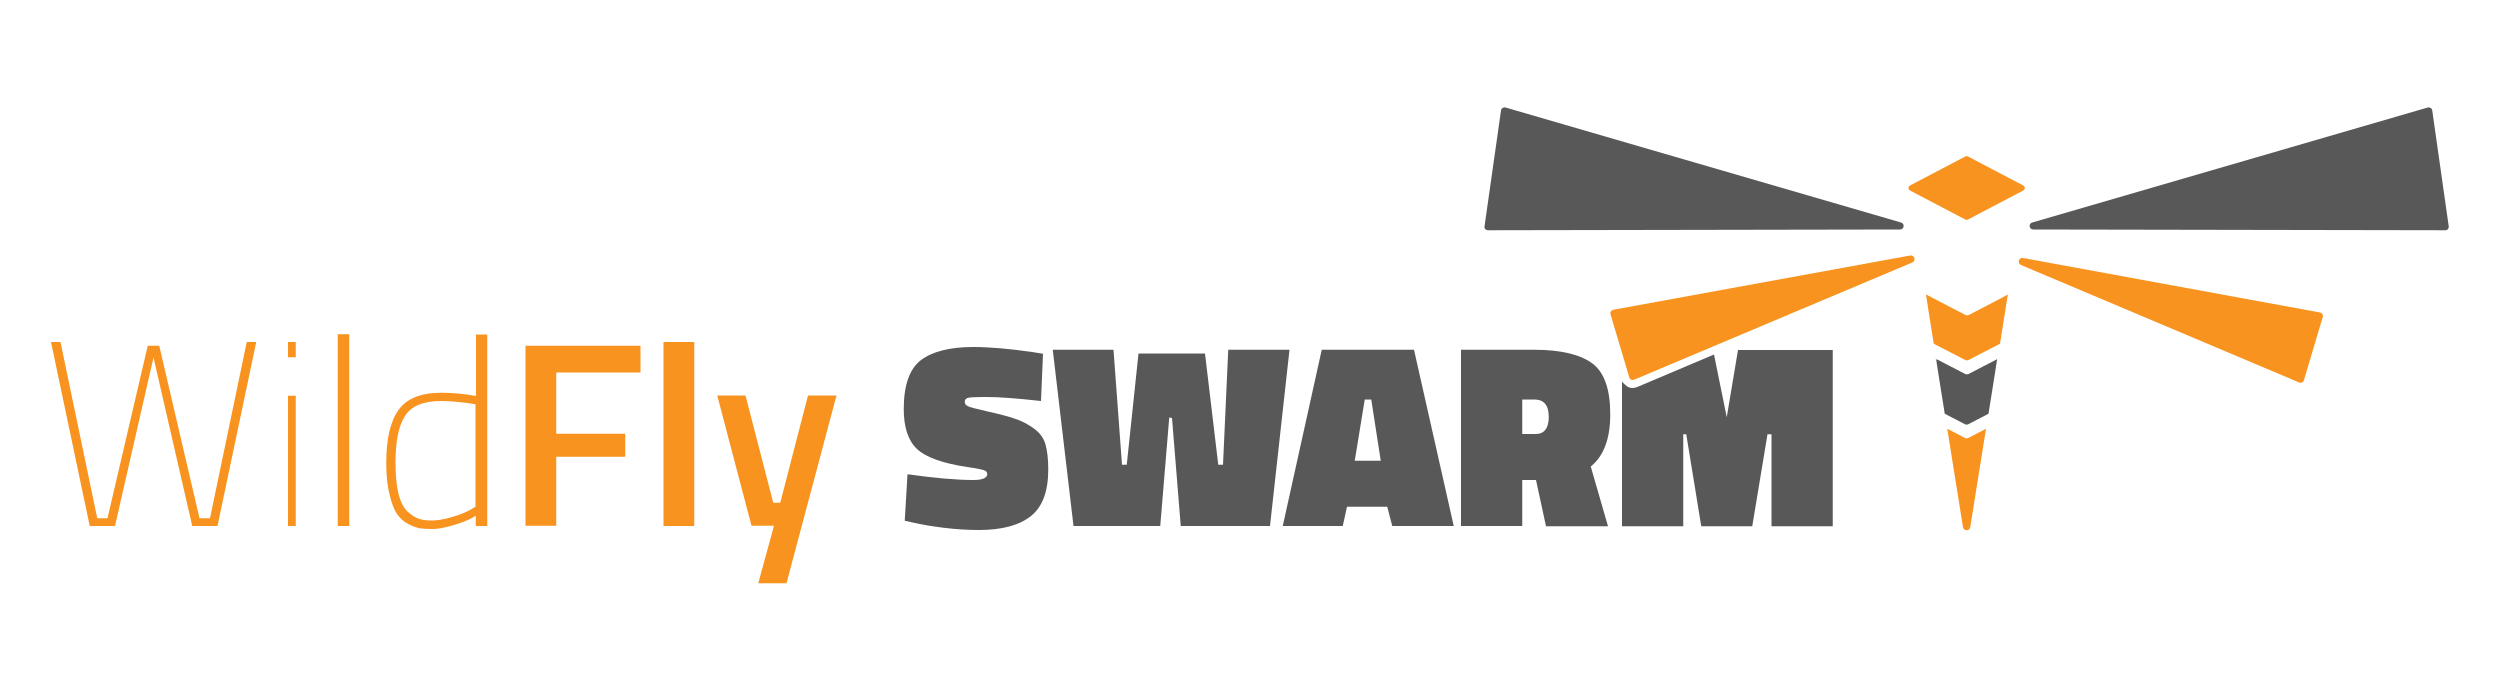
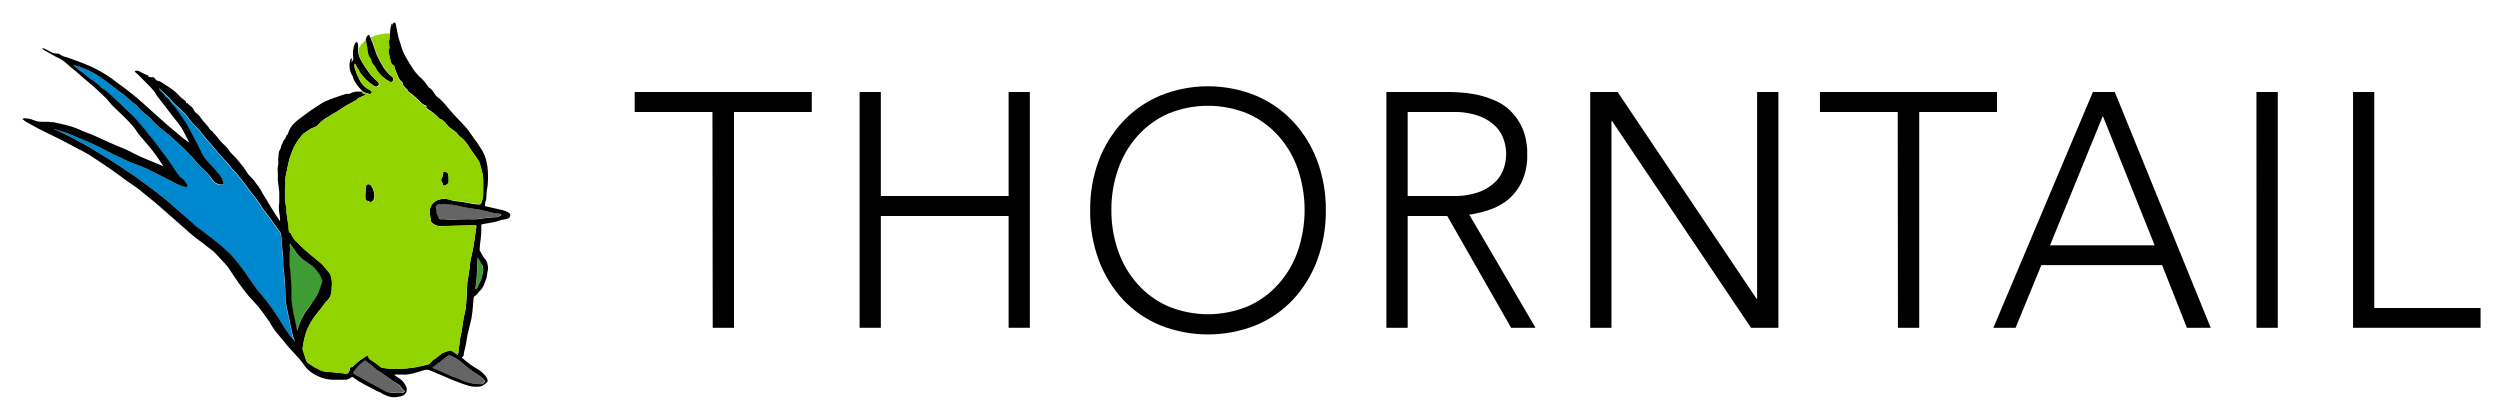
- <svg xmlns="http://www.w3.org/2000/svg" version="1.0" id="Layer_1" x="0px" y="0px" viewBox="0 0 1000 275" style="enable-background:new 0 0 1000 275;" xml:space="preserve">
-   <style type="text/css">
- 	.st0{fill:#F7931E;}
- 	.st1{fill:#585858;}
- 	.st2{fill:#808080;}
- </style>
-   <g>
-     <g>
-       <path class="st0" d="M20.4,136.8h3.8l14.7,70.5h4.1l16.1-69h4.6l16.1,69H84l14.7-70.5h3.8L87,210.4H76.9l-15.5-67.4L46,210.4H35.9    L20.4,136.8z" />
-       <path class="st0" d="M115.2,142.9v-6.1h3.1v6.1H115.2z M115.2,210.4v-52.1h3.1v52.1H115.2z" />
-       <path class="st0" d="M135.1,210.4v-76.7h4.6v76.7H135.1z" />
-       <path class="st0" d="M194.9,133.7v76.7h-4.6v-4.2c-1.5,1.3-4.8,2.6-8.4,3.7c-3.6,1.1-6.6,1.7-8.8,1.7c-2.3,0-4-0.1-5.2-0.3    c-1.2-0.2-2.7-0.7-4.6-1.7c-1.8-0.9-3.3-2.3-4.5-4c-1.2-1.8-2.2-4.4-3-7.9c-0.9-3.5-1.3-7.7-1.3-12.5c0-9.5,1.6-16.6,4.9-21.2    c3.3-4.6,8.9-6.9,17.2-6.9c4,0,9.2,0.4,13.8,1.3v-24.6H194.9z M167.5,207.5c1.4,0.5,3.2,0.7,5.4,0.7c2.2,0,4.9-0.5,7.9-1.4    c3.1-0.9,5.3-1.8,7-2.7l2.4-1.4v-41c-4.6-0.8-10-1.3-13.8-1.3c-7.1,0-11.9,2-14.4,6c-2.6,4-3.8,10.2-3.8,18.7    c0,10.1,1.6,16.6,4.9,19.6C164.7,206.1,166.2,207.1,167.5,207.5z" />
-       <path class="st0" d="M210.2,210.4v-72.1h46V149h-33.7v24.5h27.6v9.2h-27.6v27.6H210.2z" />
-       <path class="st0" d="M265.4,210.4v-73.6h12.3v73.6H265.4z" />
-       <path class="st0" d="M286.9,158.2h11.3l11.1,42.9h2.8l11.1-42.9h11.4l-20,75.1h-11.3l6.3-23h-9L286.9,158.2z" />
-     </g>
-     <path class="st1" d="M416.4,160.4c-9.9-1.1-17.1-1.6-21.6-1.6c-4.5,0-7.1,0.1-7.8,0.4c-0.7,0.2-1.1,0.8-1.1,1.5   c0,0.8,0.4,1.4,1.3,1.8c0.8,0.4,3.5,1.1,7.9,2.1c4.5,1,8.1,1.9,10.9,2.9c2.8,0.9,5.4,2.3,7.7,4c2.3,1.7,3.8,3.8,4.5,6.3   c0.7,2.5,1.1,5.8,1.1,10c0,8.7-2.3,14.9-6.9,18.6c-4.6,3.7-11.6,5.6-20.9,5.6c-4.5,0-9.2-0.3-14.1-0.9c-4.9-0.6-8.7-1.3-11.4-1.9   l-4.1-0.9l1.1-18.6c10.7,1.5,19.5,2.3,26.4,2.3c3.6,0,5.5-0.8,5.5-2.4c0-0.7-0.4-1.2-1.3-1.5c-0.8-0.3-3.1-0.8-6.8-1.3   c-9.8-1.5-16.5-3.9-20-7.2c-3.5-3.3-5.3-8.6-5.3-16c0-9.5,2.3-16,6.8-19.5c4.6-3.5,11.6-5.3,21-5.3c6.7,0,14.5,0.7,23.5,2l4.4,0.7   L416.4,160.4z" />
-     <path class="st1" d="M429.4,210.4l-8.3-70.5h24.3l3.4,46h1.9l4.7-44.5H482l5.3,44.5h1.9l2.1-46h24.5l-7.8,70.5h-35.7l-3.5-43.2   l-1.1-0.2l-3.6,43.4H429.4z" />
-     <path class="st1" d="M513.1,210.4l15.6-70.5h36.9l15.9,70.5h-24.6l-2-7.7h-16.1l-1.7,7.7H513.1z M545.9,159.8l-4,24.5h10.4   l-3.8-24.5H545.9z" />
-     <path class="st1" d="M614.4,192h-5.5v18.4h-24.5v-70.5h29.3c10.9,0,18.7,2,23.4,5.6c4.7,3.6,7,10.4,7,20.2c0,9.8-2.6,16.7-7.8,20.9   l6.9,23.9h-24.8L614.4,192z M614.3,173.6c3.4,0,5.2-2.3,5.2-6.9c0-4.6-1.9-6.9-5.8-6.9h-4.8v13.8H614.3z" />
-     <path class="st0" d="M919.7,153L808.4,106c-1.6-0.7-0.9-3.1,0.8-2.8L928,125c0.8,0.2,1.4,1,1.1,1.8l-7.5,25.2   C921.4,152.9,920.5,153.3,919.7,153z" />
-     <path class="st1" d="M978.1,92.1l-164.8-0.3c-1.7,0-2-2.4-0.4-2.8l158.2-46c0.8-0.2,1.7,0.3,1.8,1.2l6.6,46.4   C979.6,91.3,979,92.1,978.1,92.1z" />
-     <path class="st0" d="M653.6,151.9L764.9,105c1.6-0.7,0.9-3.1-0.8-2.8l-118.8,21.7c-0.8,0.2-1.4,1-1.1,1.8l7.5,25.2   C651.9,151.8,652.8,152.2,653.6,151.9z" />
-     <path class="st1" d="M690.7,166.9l-5.1-25.1l-30.7,13c-0.6,0.2-1.2,0.4-1.9,0.4c-1.8,0-2.7-1-4.2-2.5v57.8h24.5v-36.8h1.2l6,36.8   h20.4l6.1-36.8h1.6v36.8h24.5v-70.5h-37.9L690.7,166.9z" />
-     <path class="st1" d="M595.2,92.1L760,91.8c1.7,0,2-2.4,0.4-2.8l-158.2-46c-0.8-0.2-1.7,0.3-1.8,1.2l-6.6,46.4   C593.6,91.3,594.3,92.1,595.2,92.1z" />
-     <path class="st0" d="M787.3,175.2l7.1-3.7l-6.3,39.4c-0.3,1.6-2.6,1.6-2.9,0l-6.3-39.4l7.1,3.7   C786.4,175.4,786.9,175.4,787.3,175.2z" />
-     <polygon class="st2" points="774.8,143.8 774.4,144 774.3,143.5  " />
-     <polygon class="st2" points="798.9,143.5 798.8,144 798.5,143.8  " />
-     <path class="st0" d="M786.1,62.6L764,74.2c-0.8,0.4-0.8,1.6,0,2l22.1,11.6c0.3,0.2,0.7,0.2,1.1,0l22.1-11.6c0.8-0.4,0.8-1.6,0-2   l-22.1-11.6C786.8,62.4,786.4,62.4,786.1,62.6z" />
-     <path class="st0" d="M803.1,117.8c0,0.1,0,0.1,0,0.2l-0.4,2.4l-0.8,5.2l-1.9,11.9l-6.8,3.5l-5.4,2.8l-0.4,0.2   c-0.4,0.2-0.9,0.2-1.3,0l-0.4-0.2l-5.4-2.8l-6.8-3.5l-1.9-11.9l-0.8-5.2l-0.4-2.4c0-0.1,0-0.1,0-0.2l2.7,1.4l5.4,2.8l7.7,4   c0.4,0.2,0.9,0.2,1.3,0l7.7-4l5.4-2.8L803.1,117.8z" />
-     <path class="st1" d="M798.8,144l-0.8,5.2l-2.6,16.3l-8.1,4.2c-0.4,0.2-0.9,0.2-1.3,0l-8.1-4.2l-2.6-16.3l-0.8-5.2l0.4-0.2l5.4,2.8   l5.8,3c0.4,0.2,0.9,0.2,1.3,0l5.8-3l5.4-2.8L798.8,144z" />
-   </g>
+ <svg xmlns="http://www.w3.org/2000/svg" id="Layer_1" data-name="Layer 1" viewBox="0 0 450 75">
+   <defs>
+     <style>.cls-1{fill:#656565;}.cls-2{fill:#3f9c35;}.cls-3{fill:#0088ce;}.cls-4{fill:#92d400;}</style>
+   </defs>
+   <path class="cls-1" d="M80.71,64a10.07,10.07,0,0,0-1.16.76c-.41.3-.79.62-1.19.93-.18.15-.38.28-.58.42l0,.1,1.52.64c.64.29,1.28.6,1.93.87s1.08.37,1.6.61a8.4,8.4,0,0,0,3.84.8c.31,0,.43-.25.5-.48s-.12-.36-.25-.46A13.29,13.29,0,0,0,85.34,67a11.57,11.57,0,0,1-2.06-1.57,6.34,6.34,0,0,0-2.06-1.35C81.06,64,80.83,63.94,80.71,64Z" />
+   <path class="cls-1" d="M68.38,66.9c-.24-.17-.51-.31-.74-.49s-.66-.59-1-.86-.63-.45-1-.71A7.51,7.51,0,0,0,64,66.3c-.13.16-.24.34-.38.49s-.2.33.09.5l2.35,1.31c.94.51,1.89,1,2.81,1.55a3.27,3.27,0,0,0,1.81.52,5.73,5.73,0,0,1,1.31,0,.75.75,0,0,0,.82-.27L72.39,70c-.11-.11-.21-.22-.31-.34a2.43,2.43,0,0,0-.31-.38c-.24-.19-.51-.33-.76-.5Z" />
+   <path d="M63.83,14.61a8.73,8.73,0,0,0,.52.82c.19.25.45.45.63.7.42.59,1,.59,1.6.8.08,0,.26-.13.33-.24a.34.34,0,0,0-.1-.32,3.82,3.82,0,0,0-.64-.4,3.78,3.78,0,0,1-1.49-1.65,9.39,9.39,0,0,1-.71-1.7,1.81,1.81,0,0,1-.12-1.22L64.78,13a8.73,8.73,0,0,0,2.43,2.38.78.78,0,0,0,.56.2.62.62,0,0,0,.42-.37c0-.09,0-.34-.16-.45-.39-.41-.85-.76-1.22-1.2a17.57,17.57,0,0,1-1.13-1.55,11,11,0,0,1-.78-1.31,3.71,3.71,0,0,1-.45-2,3,3,0,0,0,0-.73,2.82,2.82,0,0,0-.18-.45l-.41.28a.2.2,0,0,0,0,.08,5,5,0,0,0-.31,2.24c.08.62.09.62-.29,1.07,0-.24.21-.47-.05-.72,0,.05-.09.08-.1.13a3.61,3.61,0,0,0,.39,3.16C63.56,14.09,63.68,14.35,63.83,14.61Z" />
+   <path d="M66.05,8.49c0,.27,0,.55.09.81a2.36,2.36,0,0,0,.54,1.28.37.37,0,0,1,.1.25,1,1,0,0,0,.32.72,2.83,2.83,0,0,1,.42.56A5.31,5.31,0,0,0,69.07,14a6.77,6.77,0,0,0,1,.68.43.43,0,0,0,.68-.24c.13-.29-.06-.51-.25-.67A6.6,6.6,0,0,1,69,12.1c-.32-.49-.56-1-.84-1.55a3.47,3.47,0,0,1-.3-.52c-.28-.77-.52-1.54-.8-2.3-.18-.49-.41-1-.64-1.5-.14.11-.23.15-.3.22a1.32,1.32,0,0,0-.27,1.06C65.9,7.84,66,8.16,66.05,8.49Z" />
+   <path d="M65.88,33.42a1.1,1.1,0,0,0-.06.49l-.09,1.4h0a.38.38,0,0,1,0,.1c.08.66.08.66.68.84,0,0,.1.07.14.08a.59.59,0,0,0,.29,0c.48-.2.52-.7.54-1.15a3.23,3.23,0,0,0-.53-1.68C66.66,33.11,66.08,33,65.88,33.42Z" />
+   <path d="M79.58,32.8a.42.42,0,0,1,.09.25c0,.3.24.46.48.33.52-.28.68-.43.61-1.09l0-.37c0-.44-.07-.82-.57-1-.3-.11-.42-.11-.41.2a2,2,0,0,1-.3,1A.57.57,0,0,0,79.58,32.8Z" />
+   <path class="cls-2" d="M56.47,54.09c.22-.33.45-.66.66-1a4.53,4.53,0,0,0,.32-.71c.13-.37.23-.75.38-1.11s.43-.82,0-1.3c0,0,0-.09,0-.13A6.43,6.43,0,0,0,56.32,48a17.93,17.93,0,0,0-1.5-1.09,6.21,6.21,0,0,1-1.9-2,12.85,12.85,0,0,0-.76-1.06l-.08,0c0,.11,0,.22,0,.34a5.77,5.77,0,0,1,.08.58c0,.26-.08.52-.09.79s0,.76,0,1.15a8.85,8.85,0,0,0,0,1c0,.63.14,1.26.19,1.89.06,1,.11,2,.15,2.92,0,.5,0,1,0,1.49.1.81.24,1.62.37,2.44.05.27.13.54.19.81.15.75.31,1.49.48,2.31l.06-.16a10.93,10.93,0,0,1,2.16-4.22A13.62,13.62,0,0,0,56.47,54.09Z" />
+   <path class="cls-2" d="M86,46.36c0,.73-.06,1.42-.09,2.11,0,.49-.08,1-.09,1.46a7.19,7.19,0,0,0-.15,1.47c0,.1-.06.21-.07.31a1.51,1.51,0,0,0,0,.3l.17.05c.1-.25.19-.51.31-.76a8.1,8.1,0,0,0,.47-.93,13.63,13.63,0,0,0,.37-1.43,2.15,2.15,0,0,0-.21-1.4,9.21,9.21,0,0,0-.45-.81C86.17,46.61,86.09,46.5,86,46.36Z" />
+   <path class="cls-3" d="M52.35,59.05c-.2-.91-.4-1.82-.58-2.73-.12-.59-.25-1.19-.34-1.78-.06-.42-.06-.84-.08-1.27,0-.93-.06-1.87-.12-2.81,0-.63-.13-1.26-.2-1.89a3.61,3.61,0,0,1-.08-.72,16,16,0,0,0-.18-3c-.07-.79-.11-1.58-.18-2.37a1.37,1.37,0,0,0-.19-.61c-.62-.89-1.26-1.77-1.9-2.64-.41-.56-.85-1.11-1.26-1.68-.23-.31-.41-.67-.64-1-.61-.82-1.21-1.65-1.86-2.44a23.15,23.15,0,0,0-1.82-2.36c-.14-.14-.24-.32-.37-.47s-.55-.56-.81-.86-.35-.49-.55-.72c-.34-.39-.72-.75-1.06-1.15-.58-.67-1.13-1.37-1.71-2-.43-.5-.89-1-1.32-1.48s-.71-1-1.1-1.39c-.59-.69-1.25-1.32-1.82-2a12.67,12.67,0,0,0-1.56-1.79c-.46-.4-.91-.82-1.36-1.25a15.76,15.76,0,0,0-1.68-1.79,8.25,8.25,0,0,1-1-.91c.09.61.68.72.93,1.21s.82.68,1.12,1.21.8.9,1.14,1.39c.76,1.1,1.52,2.19,2.19,3.34s1.35,2.58,2,3.87A8.12,8.12,0,0,0,37.34,29a30.85,30.85,0,0,1,2.22,2.59,3.24,3.24,0,0,1,.71,1.68l-.67,0a2,2,0,0,1-1.55-1.06A9,9,0,0,0,37.16,31c-.54-.57-1.16-1.06-1.68-1.65a29.81,29.81,0,0,0-2.36-2.54c-1.15-1.05-2.23-2.19-3.46-3.14a15.47,15.47,0,0,1-2.17-1.89,11,11,0,0,0-1.13-1.13,9.55,9.55,0,0,1-1.67-1.51,2.51,2.51,0,0,0-.52-.51,16.6,16.6,0,0,1-1.45-1.21,14.76,14.76,0,0,0-1.6-1.23c-.73-.56-1.44-1.14-2.18-1.68a25.76,25.76,0,0,0-2.18-1.45A16.42,16.42,0,0,0,13,11.56c.34.3.68.6,1,.88s.53.37.78.57.76.63,1.14.94c.13.11.29.17.42.27.44.34.88.68,1.31,1,.18.14.31.34.49.48s.42.21.6.37c.77.68,1.54,1.37,2.29,2.07s1.38,1.26,2,1.92a13.4,13.4,0,0,1,1.71,1.74c.36.51.83.94,1.23,1.42.23.27.4.59.62.86s.59.69.86,1c.83,1.09,1.65,2.17,2.46,3.28.49.68.94,1.4,1.42,2.1a13.06,13.06,0,0,0,.88,1.19c.21.24.52.39.73.63a4.21,4.21,0,0,1,.6.85.29.29,0,0,1-.28.44A10.93,10.93,0,0,1,32,33.2a10.21,10.21,0,0,1-1-.53c-1.2-.61-2.4-1.23-3.6-1.82-.64-.32-1.28-.63-1.93-.9s-1.27-.44-1.9-.71c-1-.42-1.93-.88-2.89-1.34-.55-.27-1.08-.57-1.63-.84-.8-.4-1.59-.81-2.4-1.18-1.18-.53-2.36-1.05-3.56-1.51a16.63,16.63,0,0,0-2.84-1c-.18,0-.36-.13-.54-.19l0,.08c.36.13.72.25,1.06.41.63.3,1.25.62,1.86.94l2.17,1.15c.35.19.71.34,1,.55.75.44,1.49.9,2.23,1.37,1.06.67,2.11,1.39,3.19,2,.69.41,1.31.94,2,1.35.45.27.88.58,1.31.89.71.51,1.43,1,2.12,1.54,1,.76,2,1.52,3,2.32.76.62,1.49,1.28,2.22,1.93l2.88,2.58c.22.2.42.44.65.62s.5.3.73.47c1,.78,2,1.54,3,2.35a26.57,26.57,0,0,1,2.55,2.31,34.63,34.63,0,0,1,2.39,3c.7.92,1.31,1.92,2,2.84s1.26,1.52,1.88,2.3S49,55.54,49.5,56.26c.63.94,1.2,1.93,1.82,2.88.39.6.84,1.17,1.26,1.76l.48.64c-.08-.3-.24-.56-.31-.83C52.59,60.16,52.47,59.6,52.35,59.05Z" />
+   <path class="cls-1" d="M89.59,38.42a10.16,10.16,0,0,1-2-.39,11.73,11.73,0,0,0-2.07-.43c-.58-.11-1.16-.15-1.74-.26s-1.18-.27-1.77-.4a6.67,6.67,0,0,0-.88-.13c-.76,0-1.53-.1-2.29-.08-.39,0-.53.28-.48.7s.09.62.13.93l0,0c.12.26.26.51.36.78s.43.27.69.29h.09c.64,0,1.27.07,1.91.07.89,0,1.79-.06,2.68-.07a9.61,9.61,0,0,0,2.21-.08,16.71,16.71,0,0,1,2.36-.26,4,4,0,0,0,.86-.09c.19-.05.51-.24.49-.34C90.1,38.42,89.81,38.46,89.59,38.42Z" />
+   <path d="M91,38a2.45,2.45,0,0,0-.65-.2l-1.92-.44-1.15-.27a3.06,3.06,0,0,1,.08-.7,3.49,3.49,0,0,0,.2-1.34,11.11,11.11,0,0,1,.19-1.48,15.3,15.3,0,0,0,0-3.45c-.06-.35-.1-.7-.18-1a6.53,6.53,0,0,0-.71-1.92c-.31-.5-.62-1-.94-1.48-.15-.22-.34-.42-.49-.64-.48-.66-.91-1.37-1.44-2-.75-.87-1.58-1.67-2.36-2.52-.57-.63-1.1-1.31-1.66-1.95a10.79,10.79,0,0,0-.9-.89,4.82,4.82,0,0,1-.55-.44c-.45-.52-.67-1.25-1.35-1.54,0,0-.07-.09-.1-.14a8.35,8.35,0,0,0-1.7-1.94,7.2,7.2,0,0,1-1.09-1.38c-.39-.57-.75-1.17-1.1-1.77a9.4,9.4,0,0,1-.65-1.26c-.2-.5-.34-1-.5-1.54-.11-.33-.23-.66-.31-1-.18-.8-.33-1.6-.5-2.4,0-.1-.15-.27-.2-.26a.44.44,0,0,0-.29.19,1.65,1.65,0,0,0-.11.45h0V4.25l-.1,0a5.36,5.36,0,0,0-.23.78c-.09.71-.15,1.42-.23,2.12,0,.12-.11.23-.11.35,0,.3.07.61.1.92,0,.1.09.24,0,.28a1,1,0,0,0-.11.76,18.37,18.37,0,0,0,.44,1.92.54.54,0,0,0,.27.32A.42.42,0,0,1,71,12a1.86,1.86,0,0,0,.13.46c.2.52.4,1,.62,1.54a2.1,2.1,0,0,0,.32.46,1.64,1.64,0,0,0,.3.29c.18.14.1.36.16.48a5.5,5.5,0,0,0,.67.79s.13.05.13.08c0,.34.37.53.55.65a15.41,15.41,0,0,1,2,1.8,1.54,1.54,0,0,0,.61.37c.35.11.39.15.2.45.24.18.49.35.72.54a6.85,6.85,0,0,1,1.57,1.33.36.36,0,0,0,.21.15,2.54,2.54,0,0,1,1.2,1,2.56,2.56,0,0,0,.54.55c.4.31.81.59,1.21.9a1.09,1.09,0,0,1,.21.26,1.88,1.88,0,0,0,.35.39A6.41,6.41,0,0,1,84.13,26c.17.22.29.49.45.72l1.27,1.8a3.17,3.17,0,0,1,.42.7c.23.71.43,1.42.59,2.14a6.22,6.22,0,0,1,.1,1.22c0,.67,0,1.34,0,2a4.65,4.65,0,0,1-.38,2.08c0,.08-.15.17-.22.16-.56,0-1.11-.11-1.66-.2s-1-.2-1.46-.27-1-.12-1.52-.18L81.08,36a3.11,3.11,0,0,0-2.52.12,2.23,2.23,0,0,0-1.2,1.69,10.65,10.65,0,0,0,.22,2,.31.31,0,0,0,.09.18,2.26,2.26,0,0,0,1.41.71c.92,0,1.84-.06,2.76-.08l2.9-.06h1a1.12,1.12,0,0,1,0,.31c-.18,1.26-.35,2.52-.56,3.76-.13.75-.34,1.47-.49,2.21-.08.42-.09.86-.15,1.29-.1.73-.21,1.46-.32,2.19a4.69,4.69,0,0,0-.11.54c0,.83-.07,1.67-.12,2.5s-.06,1.38-.15,2.06-.25,1.13-.36,1.7-.18,1-.25,1.53c0,.31-.06.63-.12.94s-.21.8-.27,1.22c-.13.89-.22,1.79-.34,2.69a.83.83,0,0,1-.17.32c-.59-.39-1.07-1-1.78-.62a10.09,10.09,0,0,0-1,.38A11.49,11.49,0,0,1,78,64.78c-.2.09-.32.33-.49.49s-.19.25-.31.28c-.74.19-1.49.37-2.24.52-.5.1-1,.15-1.54.21s-.8.08-1.2.09c-.56,0-1.12,0-1.68,0-.36,0-.72-.06-1.07-.09L69,66.21a.89.89,0,0,1-.33-.08c-.31-.22-.6-.46-.9-.68l-1.26-.87a.44.44,0,0,1-.13-.24c0-.33-.16-.38-.44-.24a10.47,10.47,0,0,0-2.08,1.54c-.21.17-.33.49-.69.43-.07,0-.23.2-.21.26.1.31-.11.43-.19.63a.48.48,0,0,1-.61.29l-.34-.07-2.37-.24a1.33,1.33,0,0,0-.28,0,4,4,0,0,1-2-.58,7.48,7.48,0,0,1-1.18-.7c-.31-.21-.7-.36-.85-.78-.23-.66-.44-1.33-.65-2a.45.45,0,0,1,0-.2c.1-.57.16-1.16.31-1.72a10,10,0,0,1,.94-2.55,15.52,15.52,0,0,1,1.76-2.54c.4-.45.73-1,1.1-1.45a.88.88,0,0,1,.22-.21,2.59,2.59,0,0,0,.82-1.43,4.59,4.59,0,0,0,.09-1.13,4.7,4.7,0,0,0-.21-2.16,2,2,0,0,0-.29-.48,3.22,3.22,0,0,0-.24-.28c-.34-.39-.64-.82-1-1.17s-1-.8-1.43-1.2L55,45.05l-.51-.46c-.33-.33-.68-.64-1-1A4.05,4.05,0,0,1,52.4,42a.22.22,0,0,0-.09-.13c-.36,0-.29-.33-.31-.55s0-.64-.07-1-.13-.65-.18-1c0-.15.06-.34,0-.45-.31-.54,0-1.08-.22-1.65a8.25,8.25,0,0,1-.19-2.12c0-.47,0-.94,0-1.41,0-.21.08-.42.07-.64s-.08-.75,0-1.11a10.28,10.28,0,0,1,.24-1.23c.14-.7.27-1.4.45-2.09.1-.4.28-.76.41-1.15A10.8,10.8,0,0,1,53,26.28a12.82,12.82,0,0,1,1.51-2.11,1.6,1.6,0,0,1,.35-.28c.27-.18.54-.37.81-.54a3.2,3.2,0,0,1,.63-.34,2,2,0,0,0,1-.59A6.55,6.55,0,0,1,59.11,21c.53-.37,1.13-.63,1.68-1s.94-.63,1.42-.94c.29-.18.6-.33.9-.5l1.1-.59c.1-.12.16-.24.25-.29a4.12,4.12,0,0,1,.52-.24l.89-.4,0-.08-.67-.24c0-.1-.06-.22-.23-.22a1.35,1.35,0,0,1-.28,0,2.7,2.7,0,0,0-1.78.4.25.25,0,0,1-.15,0,1.44,1.44,0,0,0-.46,0c-.62.19-1.24.39-1.85.61a16.67,16.67,0,0,0-2.1.83c-.8.43-1.55,1-2.31,1.48-.56.38-1.1.79-1.65,1.19l-1,.77A4.69,4.69,0,0,0,52,23.57c-.14.29-.11.67-.46.82,0,0,0,.07,0,.11a2.06,2.06,0,0,1-.16.37c-.12.19-.27.36-.39.55a2,2,0,0,0-.17.43,1.69,1.69,0,0,0-.19.41,2.47,2.47,0,0,1-.22.68c-.35.41-.21,1-.3,1.43s0,.73,0,1.09A4.51,4.51,0,0,0,50,31a10.33,10.33,0,0,1,0,1.25c.07.77.19,1.54.27,2.31,0,.37,0,.74,0,1.11a6.43,6.43,0,0,1,0,.76,5.66,5.66,0,0,0,0,1.84,10.33,10.33,0,0,1,.16,1.47l-.08,0-1-1.5c-.36-.58-.7-1.16-1.05-1.74l-1.09-1.79a7.1,7.1,0,0,0-.7-1.17c-.4-.44-.69-1-1.09-1.4-.21-.23-.45-.42-.65-.67s-.19-.24-.28-.37c-.2-.31-.38-.65-.61-.94-.41-.54-.86-1.06-1.29-1.58a3.47,3.47,0,0,0-.25-.29c-.27-.27-.56-.53-.82-.82s-.34-.55-.56-.79c-.37-.4-.78-.76-1.16-1.15-.21-.22-.39-.46-.58-.7a4.11,4.11,0,0,0-.53-.63.81.81,0,0,1-.34-.41c0-.11-.22-.18-.34-.27a1.31,1.31,0,0,1-.12-.11c-.25-.35-.48-.71-.75-1s-.72-.78-1-1.2a3.18,3.18,0,0,0-1-1s-.07-.11-.11-.16c-.2-.3-.3-.67-.64-.89a4.4,4.4,0,0,1-.64-.6c-.11.05-.25.07-.28-.22a.28.28,0,0,0-.09-.17c-.29-.23-.6-.45-.88-.7s-.73-.77-1.13-1.1-.9-.63-1.35-.94c-.25-.17-.5-.34-.76-.49s-.45-.34-.66-.35a.89.89,0,0,1-.71-.45.59.59,0,0,0-.61-.25.45.45,0,0,1-.22,0c-.15,0-.29-.1-.44-.15l.13-.13-.45-.16-.7-.34c-.37-.16-.71-.49-1.14-.37l-.21.05a.84.84,0,0,0,.12.23c.15.15.34.26.48.41L26.41,15a13,13,0,0,1,1.53,1.69c.1.15.15.32.25.46l1.24,1.61,1.79,2.34A22.78,22.78,0,0,1,32.6,22.9c.51.83.93,1.72,1.39,2.59a1.38,1.38,0,0,1,.08.2c-.42-.31-.85-.61-1.25-.93-.9-.74-1.8-1.5-2.7-2.26-.53-.45-1.05-.93-1.57-1.4-.91-.82-1.81-1.64-2.73-2.45-.64-.57-1.28-1.14-1.95-1.67-.86-.7-1.75-1.36-2.64-2-.71-.53-1.41-1.08-2.16-1.54a22.22,22.22,0,0,0-3.83-1.94c-.55-.21-1.1-.44-1.66-.63L12,10.3a2.81,2.81,0,0,1-1.39-.64s-.09,0-.14,0a4,4,0,0,1-.92-.13,14.16,14.16,0,0,1-1.29-.65c-.18-.09-.38-.16-.57-.24l-.06.1A1.6,1.6,0,0,0,7.9,9c.71.41,1.42.82,2.14,1.21a6,6,0,0,1,1.76,1.06,23.52,23.52,0,0,0,1.87,1.57c.41.34.8.72,1.2,1.07.69.59,1.4,1.16,2.08,1.77s1.44,1.29,2.13,2c.44.44.81,1,1.24,1.4.69.7,1.42,1.36,2.12,2.05.54.54,1.08,1.09,1.58,1.68.34.39.58.88.9,1.29s.85,1,1.27,1.49a29.85,29.85,0,0,1,2.43,3.14c.24.39.5.76.8,1.2l-1.54-.64c-.9-.38-1.81-.74-2.7-1.14-.67-.3-1.33-.66-2-1s-1.48-.62-2.21-.94c-1.29-.57-2.59-1.14-3.87-1.74-1-.45-2-.74-2.93-1.2a14.14,14.14,0,0,0-2.46-.8c-.73-.2-1.47-.34-2.21-.49A5.07,5.07,0,0,0,8.94,22L9,21.92c-.48,0-.95,0-1.43,0a4.25,4.25,0,0,1-.8-.07,4.83,4.83,0,0,1-.71-.22,4.5,4.5,0,0,0-1.64-.34,3.47,3.47,0,0,0-.44.1c.34.25.57.46.83.61.78.44,1.56.87,2.35,1.28,1.16.58,2.32,1.13,3.48,1.71s2.43,1.28,3.65,1.92c.55.29,1.12.56,1.65.89.94.59,1.86,1.21,2.78,1.83.69.46,1.37.93,2.05,1.41l2,1.48c.58.41,1.17.78,1.75,1.2s.93.73,1.39,1.1c.77.62,1.55,1.24,2.3,1.88,1.06.91,2.1,1.83,3.14,2.75s1.86,1.66,2.8,2.47c.45.4.93.76,1.4,1.13.68.51,1.36,1,2,1.53a9.16,9.16,0,0,1,1,.79c.48.46.92,1,1.37,1.46a14.83,14.83,0,0,1,1.12,1.26c.42.57.77,1.19,1.17,1.76.51.74,1,1.46,1.56,2.18.33.44.69.86,1,1.27.6.67,1.24,1.31,1.81,2s1,1.35,1.47,2a5.64,5.64,0,0,1,.46.63,10.74,10.74,0,0,0,1.45,2.14c.41.47.79,1,1.19,1.43.23.29.44.6.69.87.69.76,1.4,1.49,2.07,2.26a17.26,17.26,0,0,1,1.08,1.43,5.88,5.88,0,0,0,2.19,1.63,6.52,6.52,0,0,0,2.57.66,4.23,4.23,0,0,0,.5,0c.63,0,1.27,0,1.9,0s.81-.28,1.22-.52l.21.11a18.25,18.25,0,0,0,2.14,1.34c.93.43,1.84,1,2.78,1.38a5.4,5.4,0,0,0,2,.82,4.41,4.41,0,0,0,2-.27,1.18,1.18,0,0,0,.64-1.52,3.22,3.22,0,0,0-1.29-1.6,8.14,8.14,0,0,1-.8-.55l0-.12h1.39c.24,0,.49.06.72,0a9.38,9.38,0,0,0,1.18-.2c.49-.13,1-.31,1.46-.43s.95-.38,1.5-.15c.9.37,1.81.74,2.71,1.13s1.6.72,2.42,1a19.62,19.62,0,0,0,1.91.66,4.84,4.84,0,0,0,2.2.12,2.43,2.43,0,0,0,.73-.41,2.78,2.78,0,0,0,.41-.36.3.3,0,0,0,.1-.21,1.75,1.75,0,0,0-.2-.67,5.94,5.94,0,0,0-1.32-1.28,16.88,16.88,0,0,1-3.16-2.28c.34-.2.35-.23.4-.67a.83.83,0,0,1,0-.15c.13-.54.28-1.07.38-1.62s.16-1.11.28-1.65c.2-.92.46-1.82.66-2.75.11-.53.18-1.08.24-1.63s.11-1.41.18-2.11c0-.16.05-.41.15-.44.39-.15.55-.51.81-.79a3.3,3.3,0,0,0,1-1.48c.09-.38.3-.72.39-1.11s.13-1,.24-1.42A2.76,2.76,0,0,0,87.56,47c-.1-.27-.37-.47-.53-.73s-.47-.79-.69-1.19a.2.2,0,0,1,0-.15c0-.4.06-.8.09-1.21a15.2,15.2,0,0,0,.2-3.1c0-.21.08-.25.24-.28.7-.11,1.4-.22,2.09-.37.48-.1,1-.29,1.42-.43.08,0,.17,0,.25,0a6.31,6.31,0,0,0,.88-.23.63.63,0,0,0,.22-.91A2.42,2.42,0,0,0,91,38ZM52.58,60.9c-.42-.59-.87-1.16-1.26-1.76-.62-1-1.19-1.94-1.82-2.88-.47-.72-1-1.4-1.52-2.08s-1.29-1.5-1.88-2.3S44.79,50,44.09,49a34.63,34.63,0,0,0-2.39-3,26.57,26.57,0,0,0-2.55-2.31c-1-.81-2-1.57-3-2.35-.23-.17-.5-.29-.73-.47s-.43-.42-.65-.62L31.9,37.73c-.73-.65-1.46-1.31-2.22-1.93-1-.8-2-1.56-3-2.32-.69-.53-1.41-1-2.12-1.54-.43-.31-.86-.62-1.31-.89-.69-.41-1.31-.94-2-1.35-1.08-.65-2.13-1.37-3.19-2-.74-.47-1.48-.93-2.23-1.37-.34-.21-.7-.36-1-.55l-2.17-1.15c-.61-.32-1.23-.64-1.86-.94-.34-.16-.7-.28-1.06-.41l0-.08c.18.06.36.15.54.19a16.63,16.63,0,0,1,2.84,1c1.2.46,2.38,1,3.56,1.51.81.37,1.6.78,2.4,1.18.55.27,1.08.57,1.63.84,1,.46,1.92.92,2.89,1.34.63.27,1.28.45,1.9.71s1.29.58,1.93.9c1.2.59,2.4,1.21,3.6,1.82a10.21,10.21,0,0,0,1,.53,10.93,10.93,0,0,0,1.37.44.29.29,0,0,0,.28-.44,4.21,4.21,0,0,0-.6-.85c-.21-.24-.52-.39-.73-.63a13.06,13.06,0,0,1-.88-1.19c-.48-.7-.93-1.42-1.42-2.1-.81-1.11-1.63-2.19-2.46-3.28-.27-.35-.58-.68-.86-1s-.39-.59-.62-.86c-.4-.48-.87-.91-1.23-1.42a13.4,13.4,0,0,0-1.71-1.74c-.66-.66-1.35-1.29-2-1.92s-1.52-1.39-2.29-2.07c-.18-.16-.41-.23-.6-.37s-.31-.34-.49-.48c-.43-.35-.87-.69-1.31-1-.13-.1-.29-.16-.42-.27-.38-.31-.76-.64-1.14-.94s-.53-.37-.78-.57-.69-.58-1-.88a16.42,16.42,0,0,1,3.73,1.49,25.76,25.76,0,0,1,2.18,1.45c.74.54,1.45,1.12,2.18,1.68a14.76,14.76,0,0,1,1.6,1.23,16.6,16.6,0,0,0,1.45,1.21,2.51,2.51,0,0,1,.52.51,9.55,9.55,0,0,0,1.67,1.51,11,11,0,0,1,1.13,1.13,15.47,15.47,0,0,0,2.17,1.89c1.23.95,2.31,2.09,3.46,3.14a29.81,29.81,0,0,1,2.36,2.54c.52.59,1.14,1.08,1.68,1.65a9,9,0,0,1,.89,1.15A2,2,0,0,0,39.6,33.2l.67,0a3.24,3.24,0,0,0-.71-1.68A30.85,30.85,0,0,0,37.34,29,8.12,8.12,0,0,1,36,26.89c-.67-1.29-1.3-2.61-2-3.87s-1.43-2.24-2.19-3.34c-.34-.49-.85-.88-1.14-1.39s-.88-.73-1.12-1.21-.84-.6-.93-1.21a8.25,8.25,0,0,0,1,.91,15.76,15.76,0,0,1,1.68,1.79c.45.43.9.85,1.36,1.25a12.67,12.67,0,0,1,1.56,1.79c.57.71,1.23,1.34,1.82,2,.39.44.72.94,1.1,1.39s.89,1,1.32,1.48c.58.68,1.13,1.38,1.71,2,.34.4.72.76,1.06,1.15.2.23.35.5.55.72s.54.57.81.86.23.33.37.47a23.15,23.15,0,0,1,1.82,2.36c.65.79,1.25,1.62,1.86,2.44.23.31.41.67.64,1,.41.57.85,1.12,1.26,1.68.64.87,1.28,1.75,1.9,2.64a1.37,1.37,0,0,1,.19.61c.07.79.11,1.58.18,2.37a16,16,0,0,1,.18,3,3.61,3.61,0,0,0,.08.72c.07.63.16,1.26.2,1.89.06.94.08,1.88.12,2.81,0,.43,0,.85.08,1.27.09.59.22,1.19.34,1.78.18.91.38,1.82.58,2.73.12.55.24,1.11.4,1.66.07.27.23.53.31.83Zm1-1.44-.06.16c-.17-.82-.33-1.56-.48-2.31-.06-.27-.14-.54-.19-.81-.13-.82-.27-1.63-.37-2.44,0-.49,0-1,0-1.49,0-1-.09-2-.15-2.92,0-.63-.15-1.26-.19-1.89a8.85,8.85,0,0,1,0-1c0-.39,0-.77,0-1.15s.08-.53.09-.79a5.77,5.77,0,0,0-.08-.58c0-.12,0-.23,0-.34l.08,0a12.85,12.85,0,0,1,.76,1.06,6.21,6.21,0,0,0,1.9,2A17.93,17.93,0,0,1,56.32,48a6.43,6.43,0,0,1,1.46,1.89s0,.1,0,.13c.43.48.16.88,0,1.3s-.25.74-.38,1.11a4.53,4.53,0,0,1-.32.71c-.21.34-.44.67-.66,1a13.62,13.62,0,0,1-.78,1.15A10.93,10.93,0,0,0,53.53,59.46Zm18.24,9.78a2.43,2.43,0,0,1,.31.38c.1.12.2.23.31.34l.45.48a.75.75,0,0,1-.82.27,5.73,5.73,0,0,0-1.31,0,3.27,3.27,0,0,1-1.81-.52c-.92-.56-1.87-1-2.81-1.55l-2.35-1.31c-.29-.17-.29-.26-.09-.5s.25-.33.38-.49a7.51,7.51,0,0,1,1.6-1.46c.37.26.7.47,1,.71s.67.58,1,.86.5.32.74.49L71,68.74C71.26,68.91,71.53,69.05,71.77,69.24Zm11.51-3.81A11.57,11.57,0,0,0,85.34,67,13.29,13.29,0,0,1,87,68.2c.13.1.28.36.25.46s-.19.47-.5.48a8.4,8.4,0,0,1-3.84-.8c-.52-.24-1.07-.39-1.6-.61s-1.29-.58-1.93-.87l-1.52-.64,0-.1c.2-.14.4-.27.58-.42.4-.31.78-.63,1.19-.93A10.07,10.07,0,0,1,80.71,64c.12-.07.35,0,.51.07A6.34,6.34,0,0,1,83.28,65.43Zm3.41-17.89a2.15,2.15,0,0,1,.21,1.4,13.63,13.63,0,0,1-.37,1.43,8.1,8.1,0,0,1-.47.93c-.12.25-.21.51-.31.76L85.58,52a1.51,1.51,0,0,1,0-.3c0-.1.08-.21.07-.31a7.19,7.19,0,0,1,.15-1.47c0-.49.06-1,.09-1.46,0-.69.06-1.38.09-2.11.1.14.18.25.25.37A9.21,9.21,0,0,1,86.69,47.54Zm3-8.51a4,4,0,0,1-.86.09,16.71,16.71,0,0,0-2.36.26,9.61,9.61,0,0,1-2.21.08c-.89,0-1.79.06-2.68.07-.64,0-1.27,0-1.91-.07h-.09c-.26,0-.54.11-.69-.29s-.24-.52-.36-.78l0,0c0-.31-.09-.62-.13-.93s.09-.7.48-.7c.76,0,1.53,0,2.29.08a6.67,6.67,0,0,1,.88.13c.59.13,1.18.29,1.77.4s1.16.15,1.74.26a11.73,11.73,0,0,1,2.07.43,10.16,10.16,0,0,0,2,.39c.22,0,.51,0,.55.27C90.16,38.79,89.84,39,89.65,39Z" />
+   <path class="cls-4" d="M64.93,16.54c.17,0,.26.12.23.22l.67.24,0,.08-.89.4a4.12,4.12,0,0,0-.52.24c-.09.05-.15.17-.25.29l-1.1.59c-.3.17-.61.32-.9.5-.48.31-.93.65-1.42.94s-1.15.6-1.68,1a6.55,6.55,0,0,0-1.82,1.41,2,2,0,0,1-1,.59,3.2,3.2,0,0,0-.63.34c-.27.17-.54.36-.81.54a1.6,1.6,0,0,0-.35.28A12.82,12.82,0,0,0,53,26.28a10.8,10.8,0,0,0-.53,1.26c-.13.39-.31.75-.41,1.15-.18.69-.31,1.39-.45,2.09A10.28,10.28,0,0,0,51.35,32c0,.36,0,.74,0,1.11s-.07.43-.07.64c0,.47,0,.94,0,1.41a8.25,8.25,0,0,0,.19,2.12c.19.57-.09,1.11.22,1.65.07.11,0,.3,0,.45,0,.33.14.65.18,1s0,.64.07,1,0,.51.31.55a.22.22,0,0,1,.09.13,4.05,4.05,0,0,0,1.14,1.59c.31.35.66.66,1,1l.51.46,1.52,1.29c.48.4,1,.77,1.43,1.2s.67.78,1,1.17a3.22,3.22,0,0,1,.24.28,2,2,0,0,1,.29.48,4.7,4.7,0,0,1,.21,2.16,4.59,4.59,0,0,1-.09,1.13,2.59,2.59,0,0,1-.82,1.43.88.88,0,0,0-.22.21c-.37.49-.7,1-1.1,1.45a15.52,15.52,0,0,0-1.76,2.54,10,10,0,0,0-.94,2.55c-.15.56-.21,1.15-.31,1.72a.45.45,0,0,0,0,.2c.21.66.42,1.33.65,2,.15.42.54.57.85.78a7.48,7.48,0,0,0,1.18.7,4,4,0,0,0,2,.58,1.33,1.33,0,0,1,.28,0l2.37.24.34.07a.48.48,0,0,0,.61-.29c.08-.2.29-.32.19-.63,0-.06.14-.27.21-.26.36.06.48-.26.69-.43a10.47,10.47,0,0,1,2.08-1.54c.28-.14.39-.09.44.24a.44.44,0,0,0,.13.24l1.26.87c.3.22.59.46.9.68a.89.89,0,0,0,.33.08l.47.06c.35,0,.71.08,1.07.09.56,0,1.12,0,1.68,0,.4,0,.8-.05,1.2-.09s1-.11,1.54-.21c.75-.15,1.5-.33,2.24-.52.12,0,.21-.18.31-.28s.29-.4.49-.49a11.49,11.49,0,0,0,1.59-1.18,10.09,10.09,0,0,1,1-.38c.71-.36,1.19.23,1.78.62a.83.83,0,0,0,.17-.32c.12-.9.21-1.8.34-2.69.06-.42.2-.81.27-1.22s.07-.63.12-.94c.07-.51.15-1,.25-1.53s.28-1.12.36-1.7.11-1.37.15-2.06.07-1.67.12-2.5a4.69,4.69,0,0,1,.11-.54c.11-.73.22-1.46.32-2.19.06-.43.07-.87.15-1.29.15-.74.36-1.46.49-2.21.21-1.24.38-2.5.56-3.76a1.12,1.12,0,0,0,0-.31h-1l-2.9.06c-.92,0-1.84,0-2.76.08A2.26,2.26,0,0,1,77.67,40a.31.31,0,0,1-.09-.18,10.65,10.65,0,0,1-.22-2,2.23,2.23,0,0,1,1.2-1.69A3.11,3.11,0,0,1,81.08,36l.66.11c.51.06,1,.1,1.52.18s1,.2,1.46.27,1.1.15,1.66.2c.07,0,.18-.08.22-.16A4.65,4.65,0,0,0,87,34.55c0-.67,0-1.34,0-2a6.22,6.22,0,0,0-.1-1.22c-.16-.72-.36-1.43-.59-2.14a3.17,3.17,0,0,0-.42-.7l-1.27-1.8c-.16-.23-.28-.5-.45-.72a6.41,6.41,0,0,0-1.47-1.47,1.88,1.88,0,0,1-.35-.39,1.09,1.09,0,0,0-.21-.26c-.4-.31-.81-.59-1.21-.9a2.56,2.56,0,0,1-.54-.55,2.54,2.54,0,0,0-1.2-1,.36.36,0,0,1-.21-.15A6.85,6.85,0,0,0,77.37,20c-.23-.19-.48-.36-.72-.54.19-.3.15-.34-.2-.45a1.54,1.54,0,0,1-.61-.37,15.41,15.41,0,0,0-2-1.8c-.18-.12-.5-.31-.55-.65,0,0-.09,0-.13-.08a5.5,5.5,0,0,1-.67-.79c-.06-.12,0-.34-.16-.48a1.64,1.64,0,0,1-.3-.29,2.1,2.1,0,0,1-.32-.46c-.22-.51-.42-1-.62-1.54A1.86,1.86,0,0,1,71,12a.42.42,0,0,0-.28-.37.54.54,0,0,1-.27-.32A18.37,18.37,0,0,1,70,9.43a1,1,0,0,1,.11-.76s0-.18,0-.28c0-.31-.08-.62-.1-.92,0-.12.1-.23.11-.35,0-.37.08-.74.12-1.11a8.35,8.35,0,0,0-3.52.72c.15.34.3.67.42,1,.28.76.52,1.53.8,2.3a3.47,3.47,0,0,0,.3.52c.28.52.52,1.06.84,1.55a6.6,6.6,0,0,0,1.49,1.67c.19.16.38.38.25.67a.43.43,0,0,1-.68.24,6.77,6.77,0,0,1-1-.68,5.31,5.31,0,0,1-1.55-1.89,2.83,2.83,0,0,0-.42-.56,1,1,0,0,1-.32-.72.37.37,0,0,0-.1-.25,2.36,2.36,0,0,1-.54-1.28c-.07-.26,0-.54-.09-.81s-.15-.65-.19-1c0-.11,0-.21,0-.32a4.71,4.71,0,0,0-1.4,1.6,3.83,3.83,0,0,0,.45,2,11,11,0,0,0,.78,1.31,17.57,17.57,0,0,0,1.13,1.55c.37.44.83.79,1.22,1.2.11.11.21.36.16.45a.62.62,0,0,1-.42.37.78.78,0,0,1-.56-.2A8.73,8.73,0,0,1,64.78,13l-.93-1.64A1.81,1.81,0,0,0,64,12.62a9.39,9.39,0,0,0,.71,1.7A3.78,3.78,0,0,0,66.17,16a3.82,3.82,0,0,1,.64.4.34.34,0,0,1,.1.32c-.07.11-.25.27-.33.24-.51-.2-1.09-.21-1.51-.68a2.17,2.17,0,0,1-.23.3ZM79.45,32.11a2,2,0,0,0,.3-1c0-.31.11-.31.41-.2.5.18.56.56.57,1l0,.37c.07.66-.09.81-.61,1.09-.24.13-.44,0-.48-.33a.42.42,0,0,0-.09-.25A.57.57,0,0,1,79.45,32.11ZM66.91,33.53a3.23,3.23,0,0,1,.53,1.68c0,.45-.06.95-.54,1.15a.59.59,0,0,1-.29,0s-.09-.06-.14-.08c-.6-.18-.6-.18-.68-.84a.38.38,0,0,0,0-.1h0l.09-1.4a1.1,1.1,0,0,1,.06-.49C66.08,33,66.66,33.11,66.91,33.53Z" />
+   <path d="M128.24,20.16h-14v-3.6h31.88v3.6h-14V59h-3.83Z" />
+   <path d="M154.73,16.56h3.82V35.28h23V16.56h3.82V59h-3.82V38.88h-23V59h-3.82Z" />
+   <path d="M196.23,37.8a24.84,24.84,0,0,1,1.56-8.94,21.42,21.42,0,0,1,4.35-7,19.72,19.72,0,0,1,6.69-4.65,22.9,22.9,0,0,1,17.22,0,19.62,19.62,0,0,1,6.69,4.65,21.25,21.25,0,0,1,4.35,7.05,24.84,24.84,0,0,1,1.56,8.94,25.08,25.08,0,0,1-1.56,9,21.19,21.19,0,0,1-4.35,7.08,19.27,19.27,0,0,1-6.69,4.62,23.29,23.29,0,0,1-17.22,0,19.37,19.37,0,0,1-6.69-4.62,21.35,21.35,0,0,1-4.35-7.08A25.08,25.08,0,0,1,196.23,37.8Zm3.82,0a21.89,21.89,0,0,0,1.22,7.38,17.58,17.58,0,0,0,3.48,5.94,16,16,0,0,0,5.47,4,18.82,18.82,0,0,0,14.44,0,16,16,0,0,0,5.47-4,17.58,17.58,0,0,0,3.48-5.94,22.93,22.93,0,0,0,0-14.76,17.58,17.58,0,0,0-3.48-5.94,16,16,0,0,0-5.47-4,18.82,18.82,0,0,0-14.44,0,16,16,0,0,0-5.47,4,17.58,17.58,0,0,0-3.48,5.94A21.89,21.89,0,0,0,200.05,37.8Z" />
+   <path d="M249.55,16.56h10.78c.54,0,1.28,0,2.2.06a21.84,21.84,0,0,1,3,.36,18,18,0,0,1,3.3,1,9.35,9.35,0,0,1,3,1.92,10.11,10.11,0,0,1,2.2,3.18,11.3,11.3,0,0,1,.87,4.68,11,11,0,0,1-1,5A9.55,9.55,0,0,1,271.37,36,10.52,10.52,0,0,1,268,37.8a21.11,21.11,0,0,1-3.53.84L276.39,59H272L260.51,38.88h-7.13V59h-3.83Zm3.83,18.72h8.11a13,13,0,0,0,4.9-.78,8.2,8.2,0,0,0,2.93-1.92,6.3,6.3,0,0,0,1.42-2.46,8,8,0,0,0,0-4.8,6.3,6.3,0,0,0-1.42-2.46,8.2,8.2,0,0,0-2.93-1.92,13,13,0,0,0-4.9-.78h-8.11Z" />
+   <path d="M286.24,16.56h4.93l25,37.2h.11V16.56h3.83V59h-4.93l-25-37.2h-.12V59h-3.82Z" />
+   <path d="M341.59,20.16h-14v-3.6h31.87v3.6h-14V59h-3.83Z" />
+   <path d="M376.72,16.56h3.94L397.93,59h-4.29l-4.46-11.28H367.44L362.81,59h-4Zm1.79,4.32L369,44.16h18.84Z" />
+   <path d="M406.16,16.56H410V59h-3.83Z" />
+   <path d="M423.55,16.56h3.82V55.44H446.5V59H423.55Z" />
</svg>
